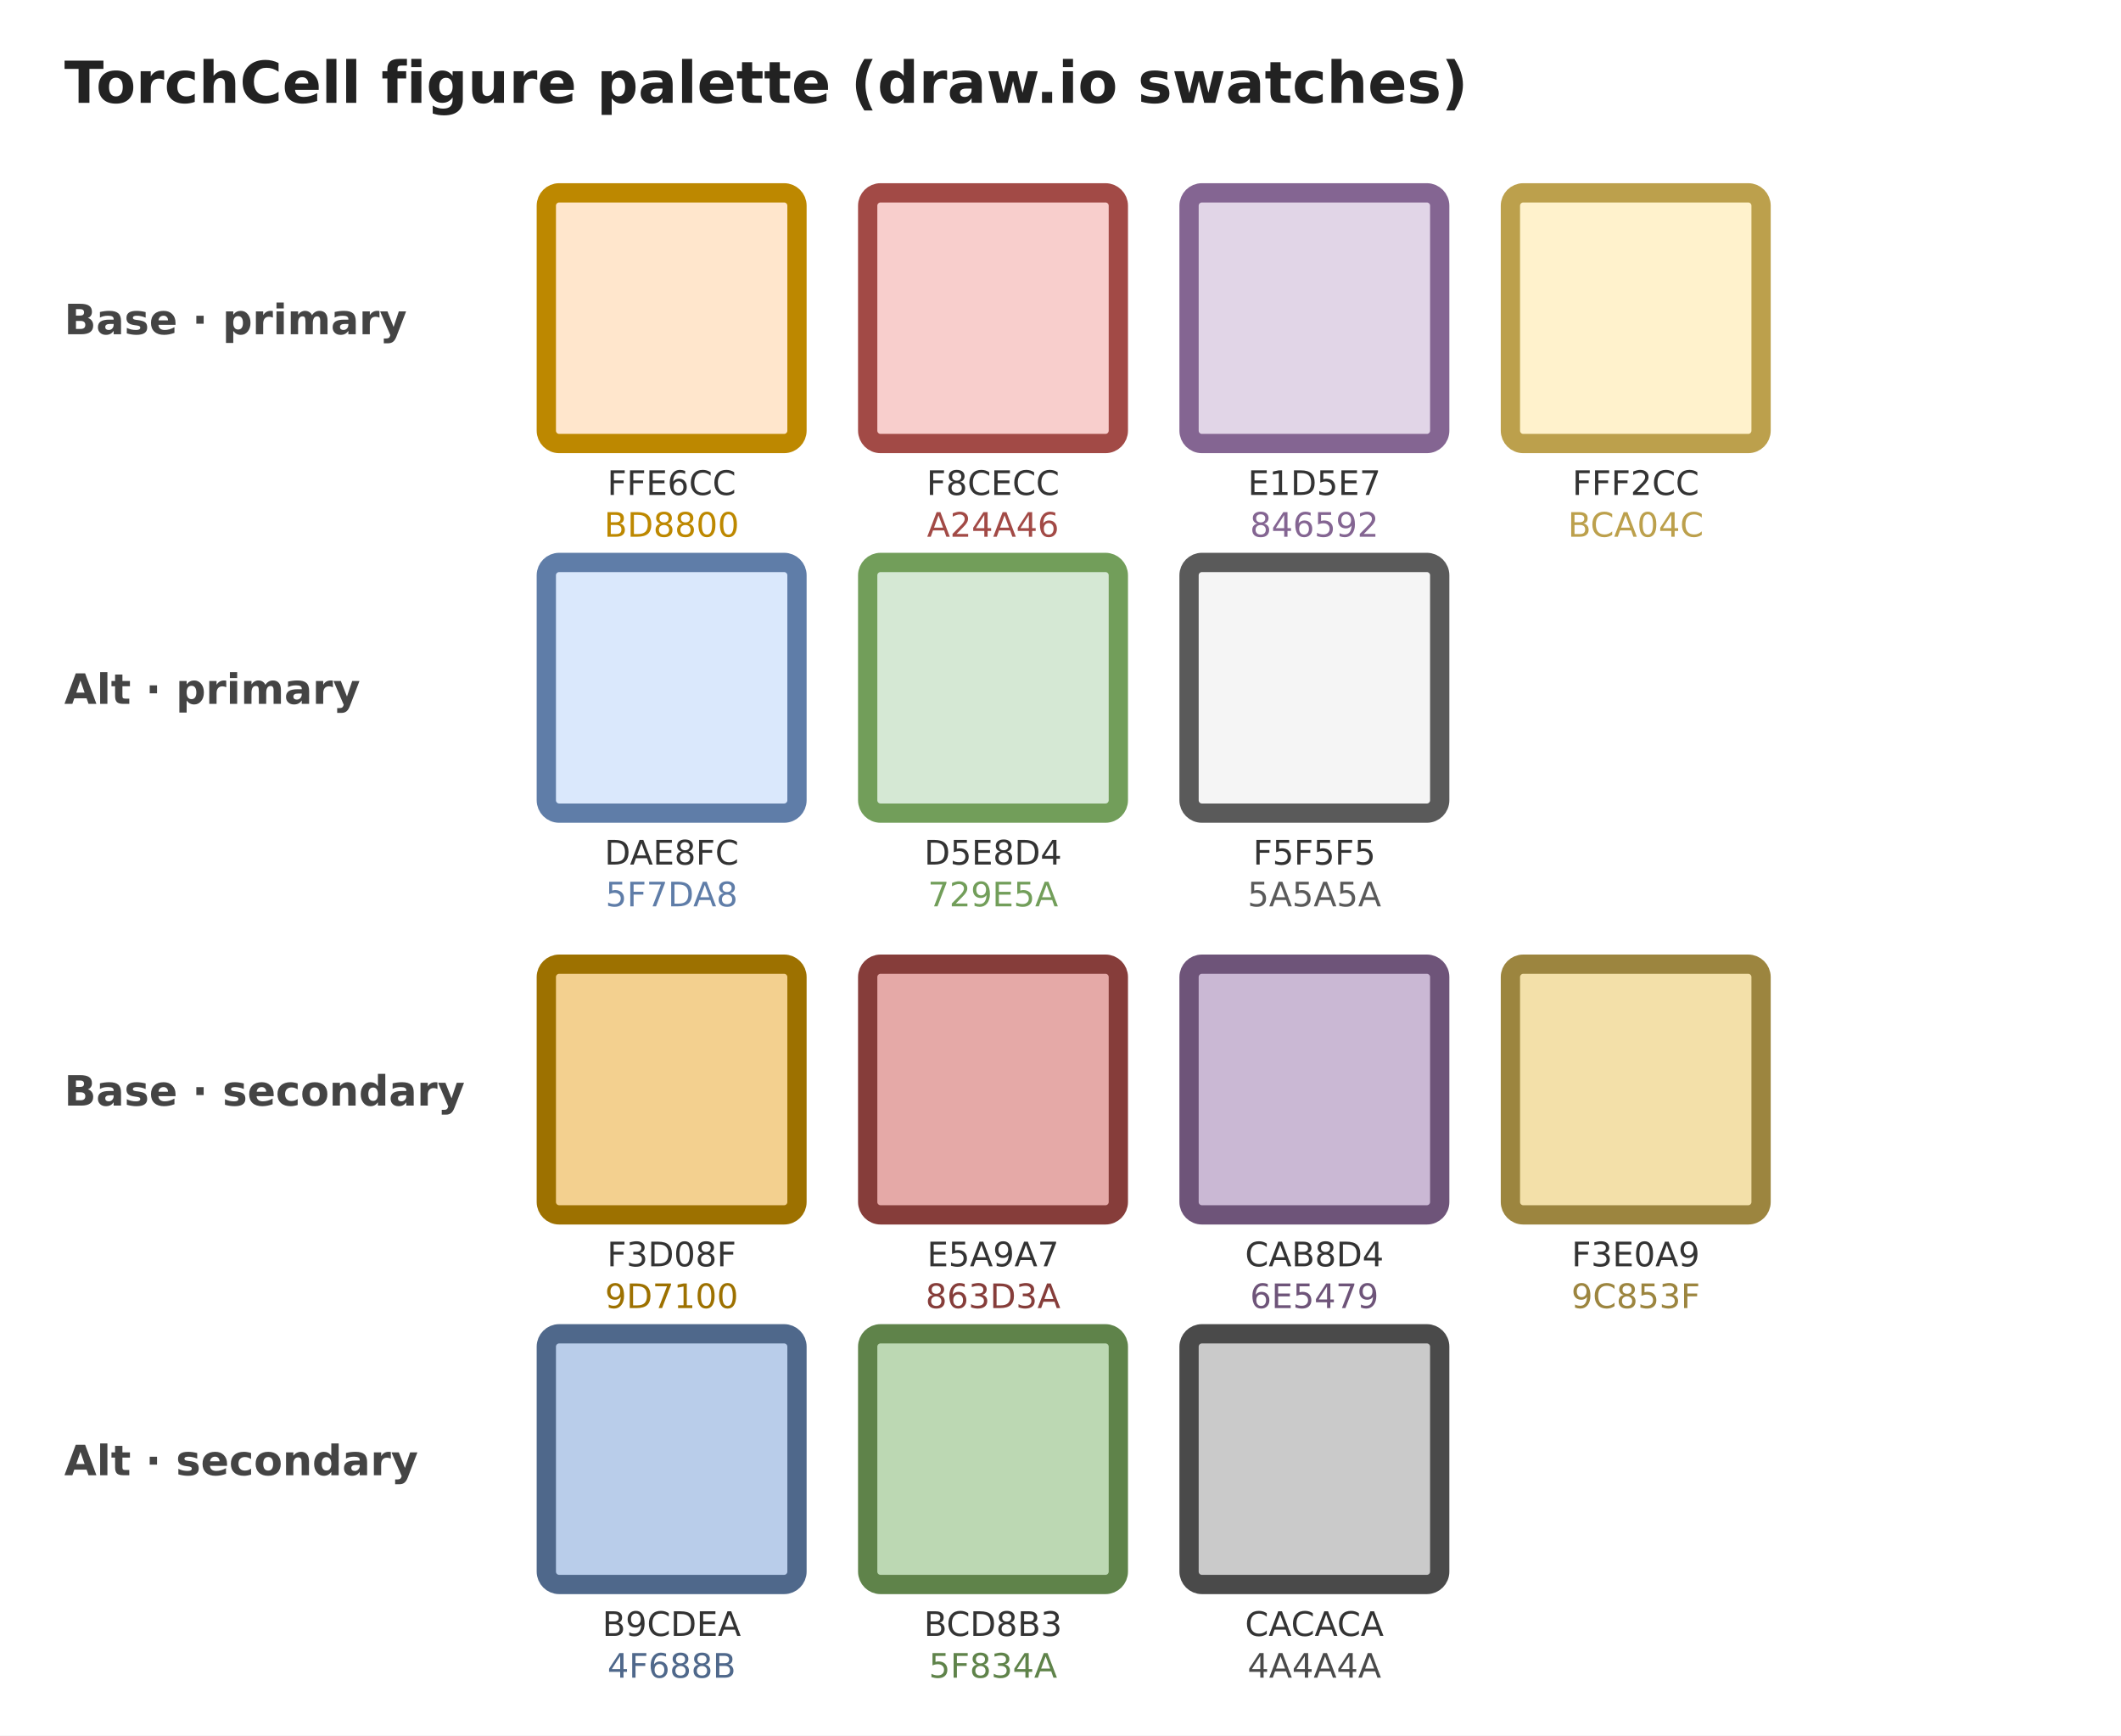
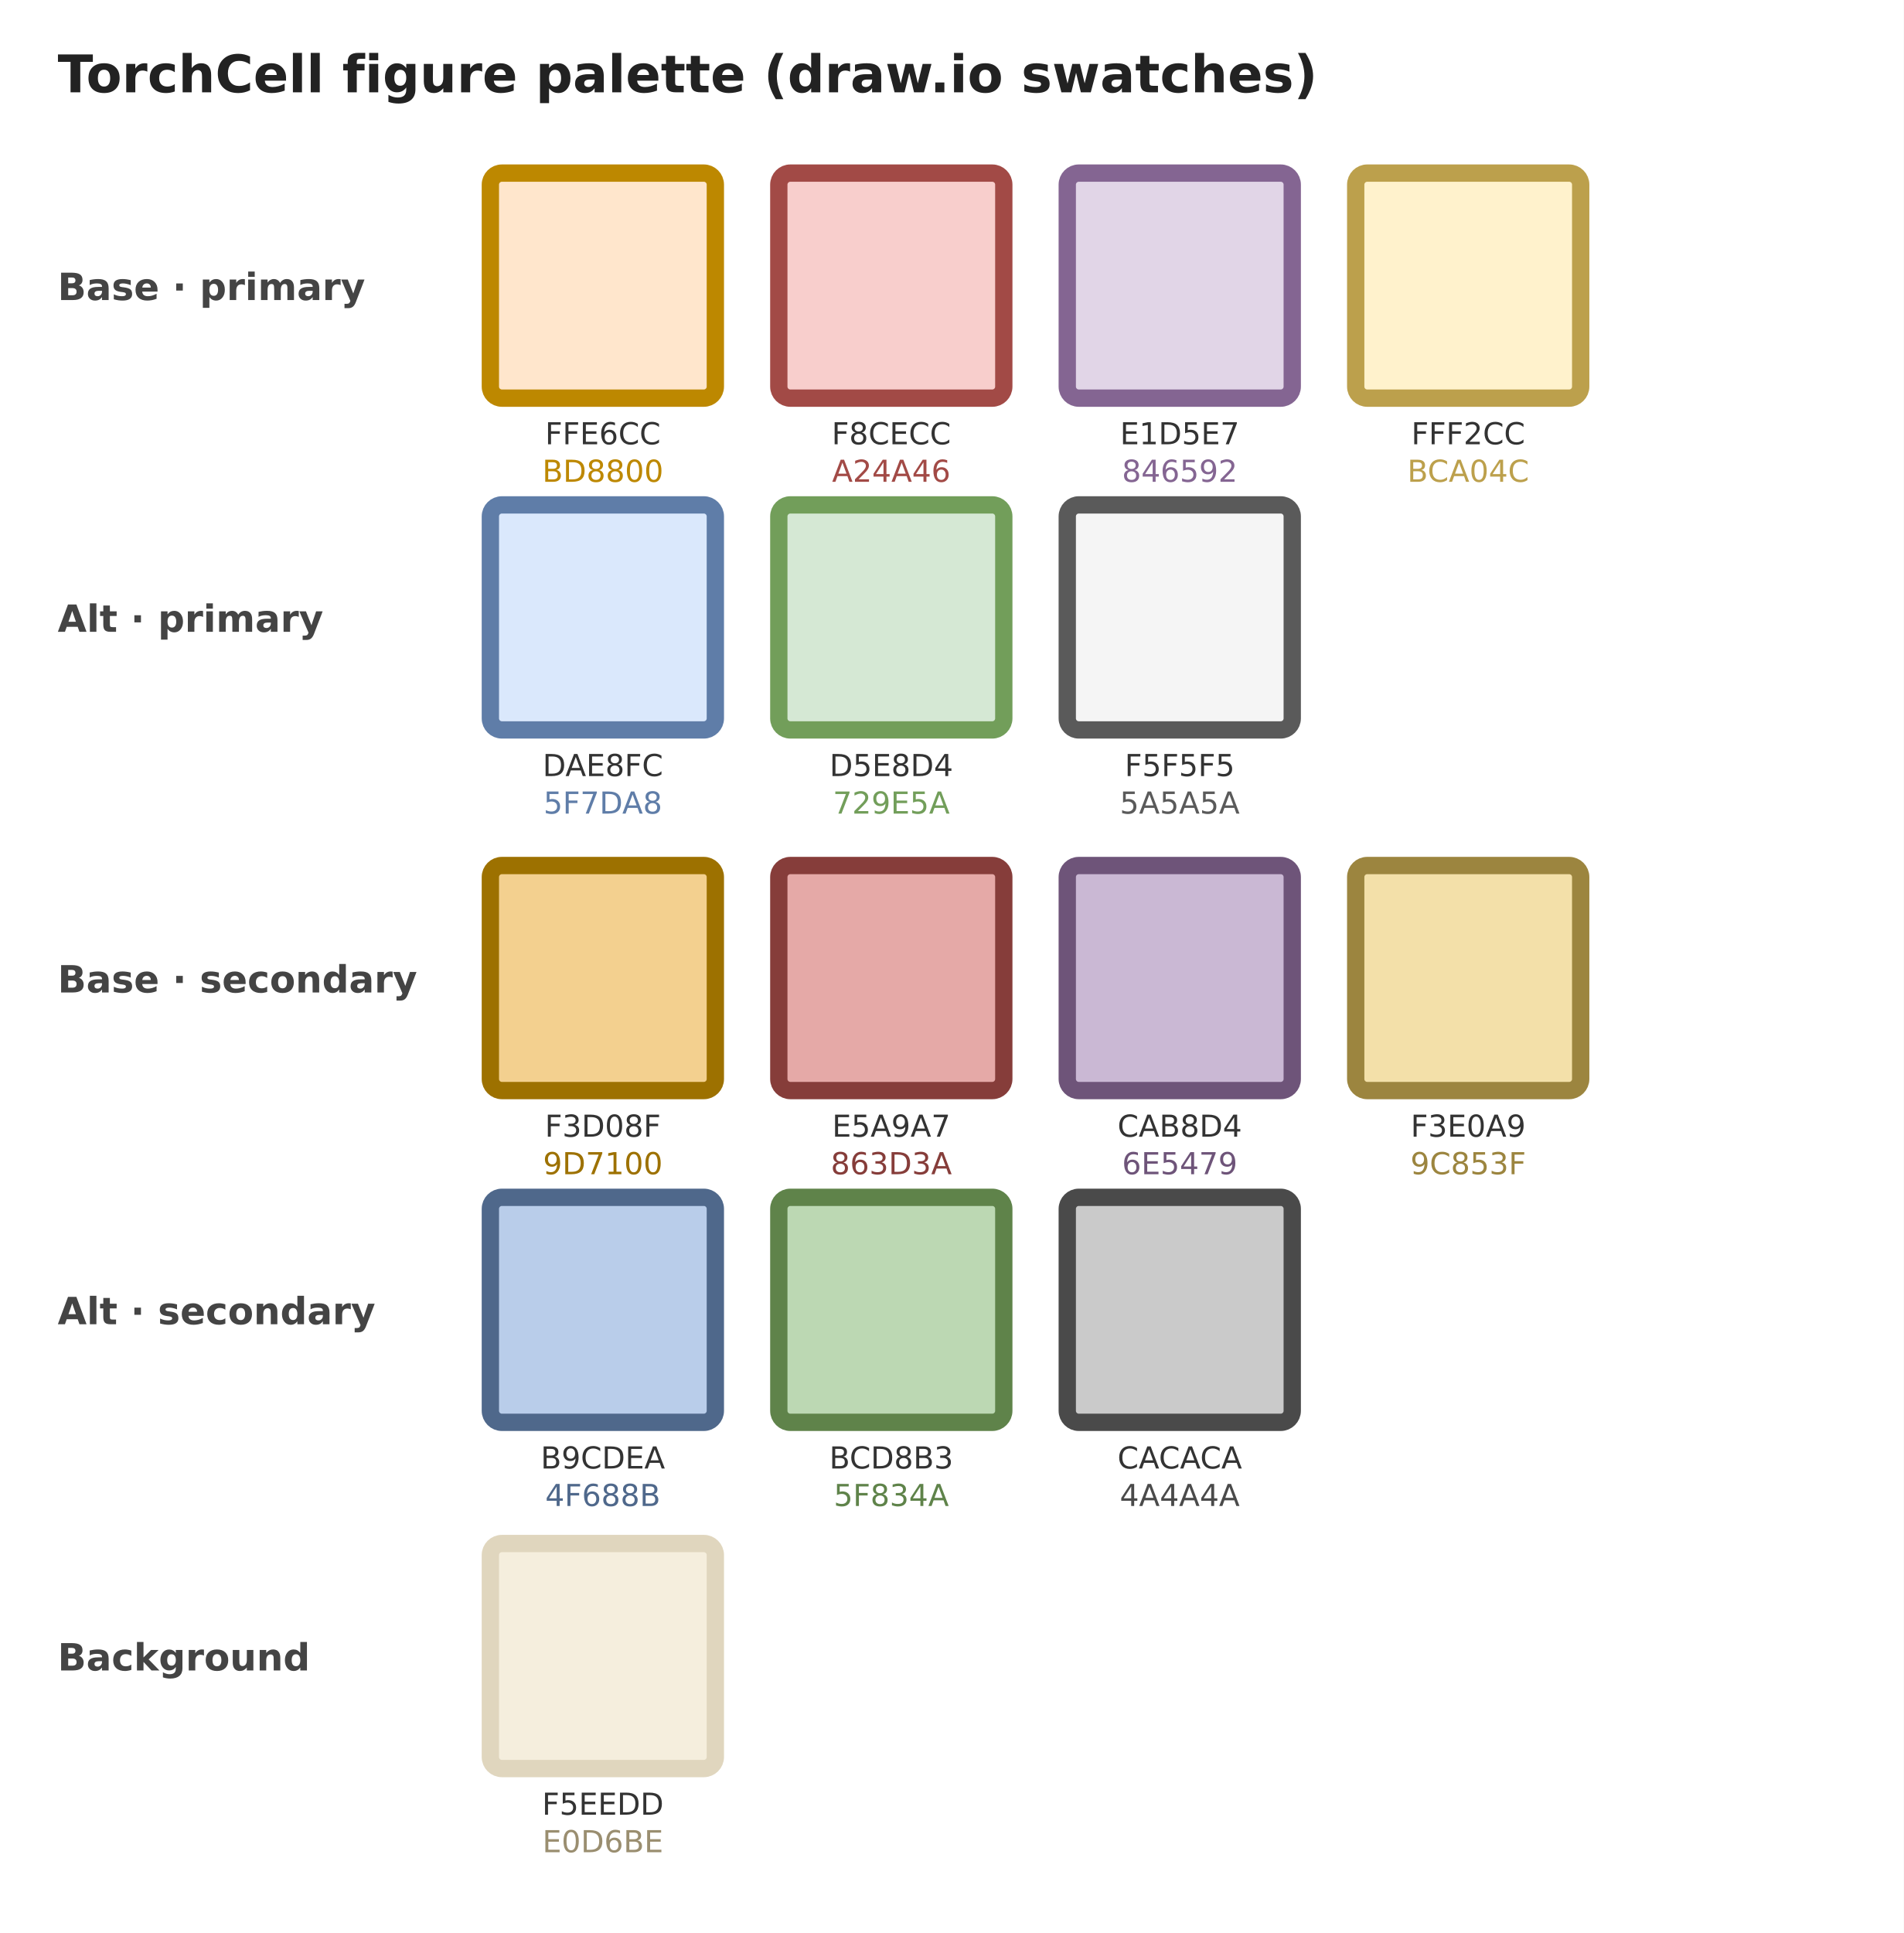
- <svg xmlns="http://www.w3.org/2000/svg" width="660" height="540" viewBox="0 0 660 540" font-family="DejaVu Sans, Arial, sans-serif">
-   <rect x="0" y="0" width="660" height="540" fill="white" />
+ <svg xmlns="http://www.w3.org/2000/svg" width="660" height="670" viewBox="0 0 660 670" font-family="DejaVu Sans, Arial, sans-serif">
+   <rect x="0" y="0" width="660" height="670" fill="white" />
  <text x="20" y="32" font-size="18" font-weight="bold" fill="#222">TorchCell figure palette (draw.io swatches)</text>
  <text x="20" y="104" font-size="13" font-weight="bold" fill="#444">Base · primary</text>
  <rect x="170" y="60" width="78" height="78" rx="4" fill="#FFE6CC" stroke="#BD8800" stroke-width="6" />
  <text x="209" y="154" font-size="10.5" text-anchor="middle" fill="#333">FFE6CC</text>
  <text x="209" y="167" font-size="10.5" text-anchor="middle" fill="#BD8800">BD8800</text>
  <rect x="270" y="60" width="78" height="78" rx="4" fill="#F8CECC" stroke="#A24A46" stroke-width="6" />
  <text x="309" y="154" font-size="10.5" text-anchor="middle" fill="#333">F8CECC</text>
  <text x="309" y="167" font-size="10.5" text-anchor="middle" fill="#A24A46">A24A46</text>
  <rect x="370" y="60" width="78" height="78" rx="4" fill="#E1D5E7" stroke="#846592" stroke-width="6" />
  <text x="409" y="154" font-size="10.5" text-anchor="middle" fill="#333">E1D5E7</text>
  <text x="409" y="167" font-size="10.5" text-anchor="middle" fill="#846592">846592</text>
  <rect x="470" y="60" width="78" height="78" rx="4" fill="#FFF2CC" stroke="#BCA04C" stroke-width="6" />
  <text x="509" y="154" font-size="10.5" text-anchor="middle" fill="#333">FFF2CC</text>
  <text x="509" y="167" font-size="10.5" text-anchor="middle" fill="#BCA04C">BCA04C</text>
  <text x="20" y="219" font-size="13" font-weight="bold" fill="#444">Alt · primary</text>
  <rect x="170" y="175" width="78" height="78" rx="4" fill="#DAE8FC" stroke="#5F7DA8" stroke-width="6" />
  <text x="209" y="269" font-size="10.5" text-anchor="middle" fill="#333">DAE8FC</text>
  <text x="209" y="282" font-size="10.5" text-anchor="middle" fill="#5F7DA8">5F7DA8</text>
  <rect x="270" y="175" width="78" height="78" rx="4" fill="#D5E8D4" stroke="#729E5A" stroke-width="6" />
  <text x="309" y="269" font-size="10.5" text-anchor="middle" fill="#333">D5E8D4</text>
  <text x="309" y="282" font-size="10.5" text-anchor="middle" fill="#729E5A">729E5A</text>
  <rect x="370" y="175" width="78" height="78" rx="4" fill="#F5F5F5" stroke="#5A5A5A" stroke-width="6" />
  <text x="409" y="269" font-size="10.5" text-anchor="middle" fill="#333">F5F5F5</text>
  <text x="409" y="282" font-size="10.5" text-anchor="middle" fill="#5A5A5A">5A5A5A</text>
  <text x="20" y="344" font-size="13" font-weight="bold" fill="#444">Base · secondary</text>
  <rect x="170" y="300" width="78" height="78" rx="4" fill="#F3D08F" stroke="#9D7100" stroke-width="6" />
  <text x="209" y="394" font-size="10.5" text-anchor="middle" fill="#333">F3D08F</text>
  <text x="209" y="407" font-size="10.5" text-anchor="middle" fill="#9D7100">9D7100</text>
  <rect x="270" y="300" width="78" height="78" rx="4" fill="#E5A9A7" stroke="#863D3A" stroke-width="6" />
  <text x="309" y="394" font-size="10.5" text-anchor="middle" fill="#333">E5A9A7</text>
  <text x="309" y="407" font-size="10.5" text-anchor="middle" fill="#863D3A">863D3A</text>
  <rect x="370" y="300" width="78" height="78" rx="4" fill="#CAB8D4" stroke="#6E5479" stroke-width="6" />
  <text x="409" y="394" font-size="10.5" text-anchor="middle" fill="#333">CAB8D4</text>
  <text x="409" y="407" font-size="10.5" text-anchor="middle" fill="#6E5479">6E5479</text>
  <rect x="470" y="300" width="78" height="78" rx="4" fill="#F3E0A9" stroke="#9C853F" stroke-width="6" />
  <text x="509" y="394" font-size="10.5" text-anchor="middle" fill="#333">F3E0A9</text>
  <text x="509" y="407" font-size="10.5" text-anchor="middle" fill="#9C853F">9C853F</text>
  <text x="20" y="459" font-size="13" font-weight="bold" fill="#444">Alt · secondary</text>
  <rect x="170" y="415" width="78" height="78" rx="4" fill="#B9CDEA" stroke="#4F688B" stroke-width="6" />
  <text x="209" y="509" font-size="10.5" text-anchor="middle" fill="#333">B9CDEA</text>
  <text x="209" y="522" font-size="10.5" text-anchor="middle" fill="#4F688B">4F688B</text>
  <rect x="270" y="415" width="78" height="78" rx="4" fill="#BCD8B3" stroke="#5F834A" stroke-width="6" />
  <text x="309" y="509" font-size="10.5" text-anchor="middle" fill="#333">BCD8B3</text>
  <text x="309" y="522" font-size="10.5" text-anchor="middle" fill="#5F834A">5F834A</text>
  <rect x="370" y="415" width="78" height="78" rx="4" fill="#CACACA" stroke="#4A4A4A" stroke-width="6" />
  <text x="409" y="509" font-size="10.5" text-anchor="middle" fill="#333">CACACA</text>
  <text x="409" y="522" font-size="10.5" text-anchor="middle" fill="#4A4A4A">4A4A4A</text>
+   <text x="20" y="579" font-size="13" font-weight="bold" fill="#444">Background</text>
+   <rect x="170" y="535" width="78" height="78" rx="4" fill="#F5EEDD" stroke="#E0D6BE" stroke-width="6" />
+   <text x="209" y="629" font-size="10.5" text-anchor="middle" fill="#333">F5EEDD</text>
+   <text x="209" y="642" font-size="10.5" text-anchor="middle" fill="#9A8E70">E0D6BE</text>
</svg>
